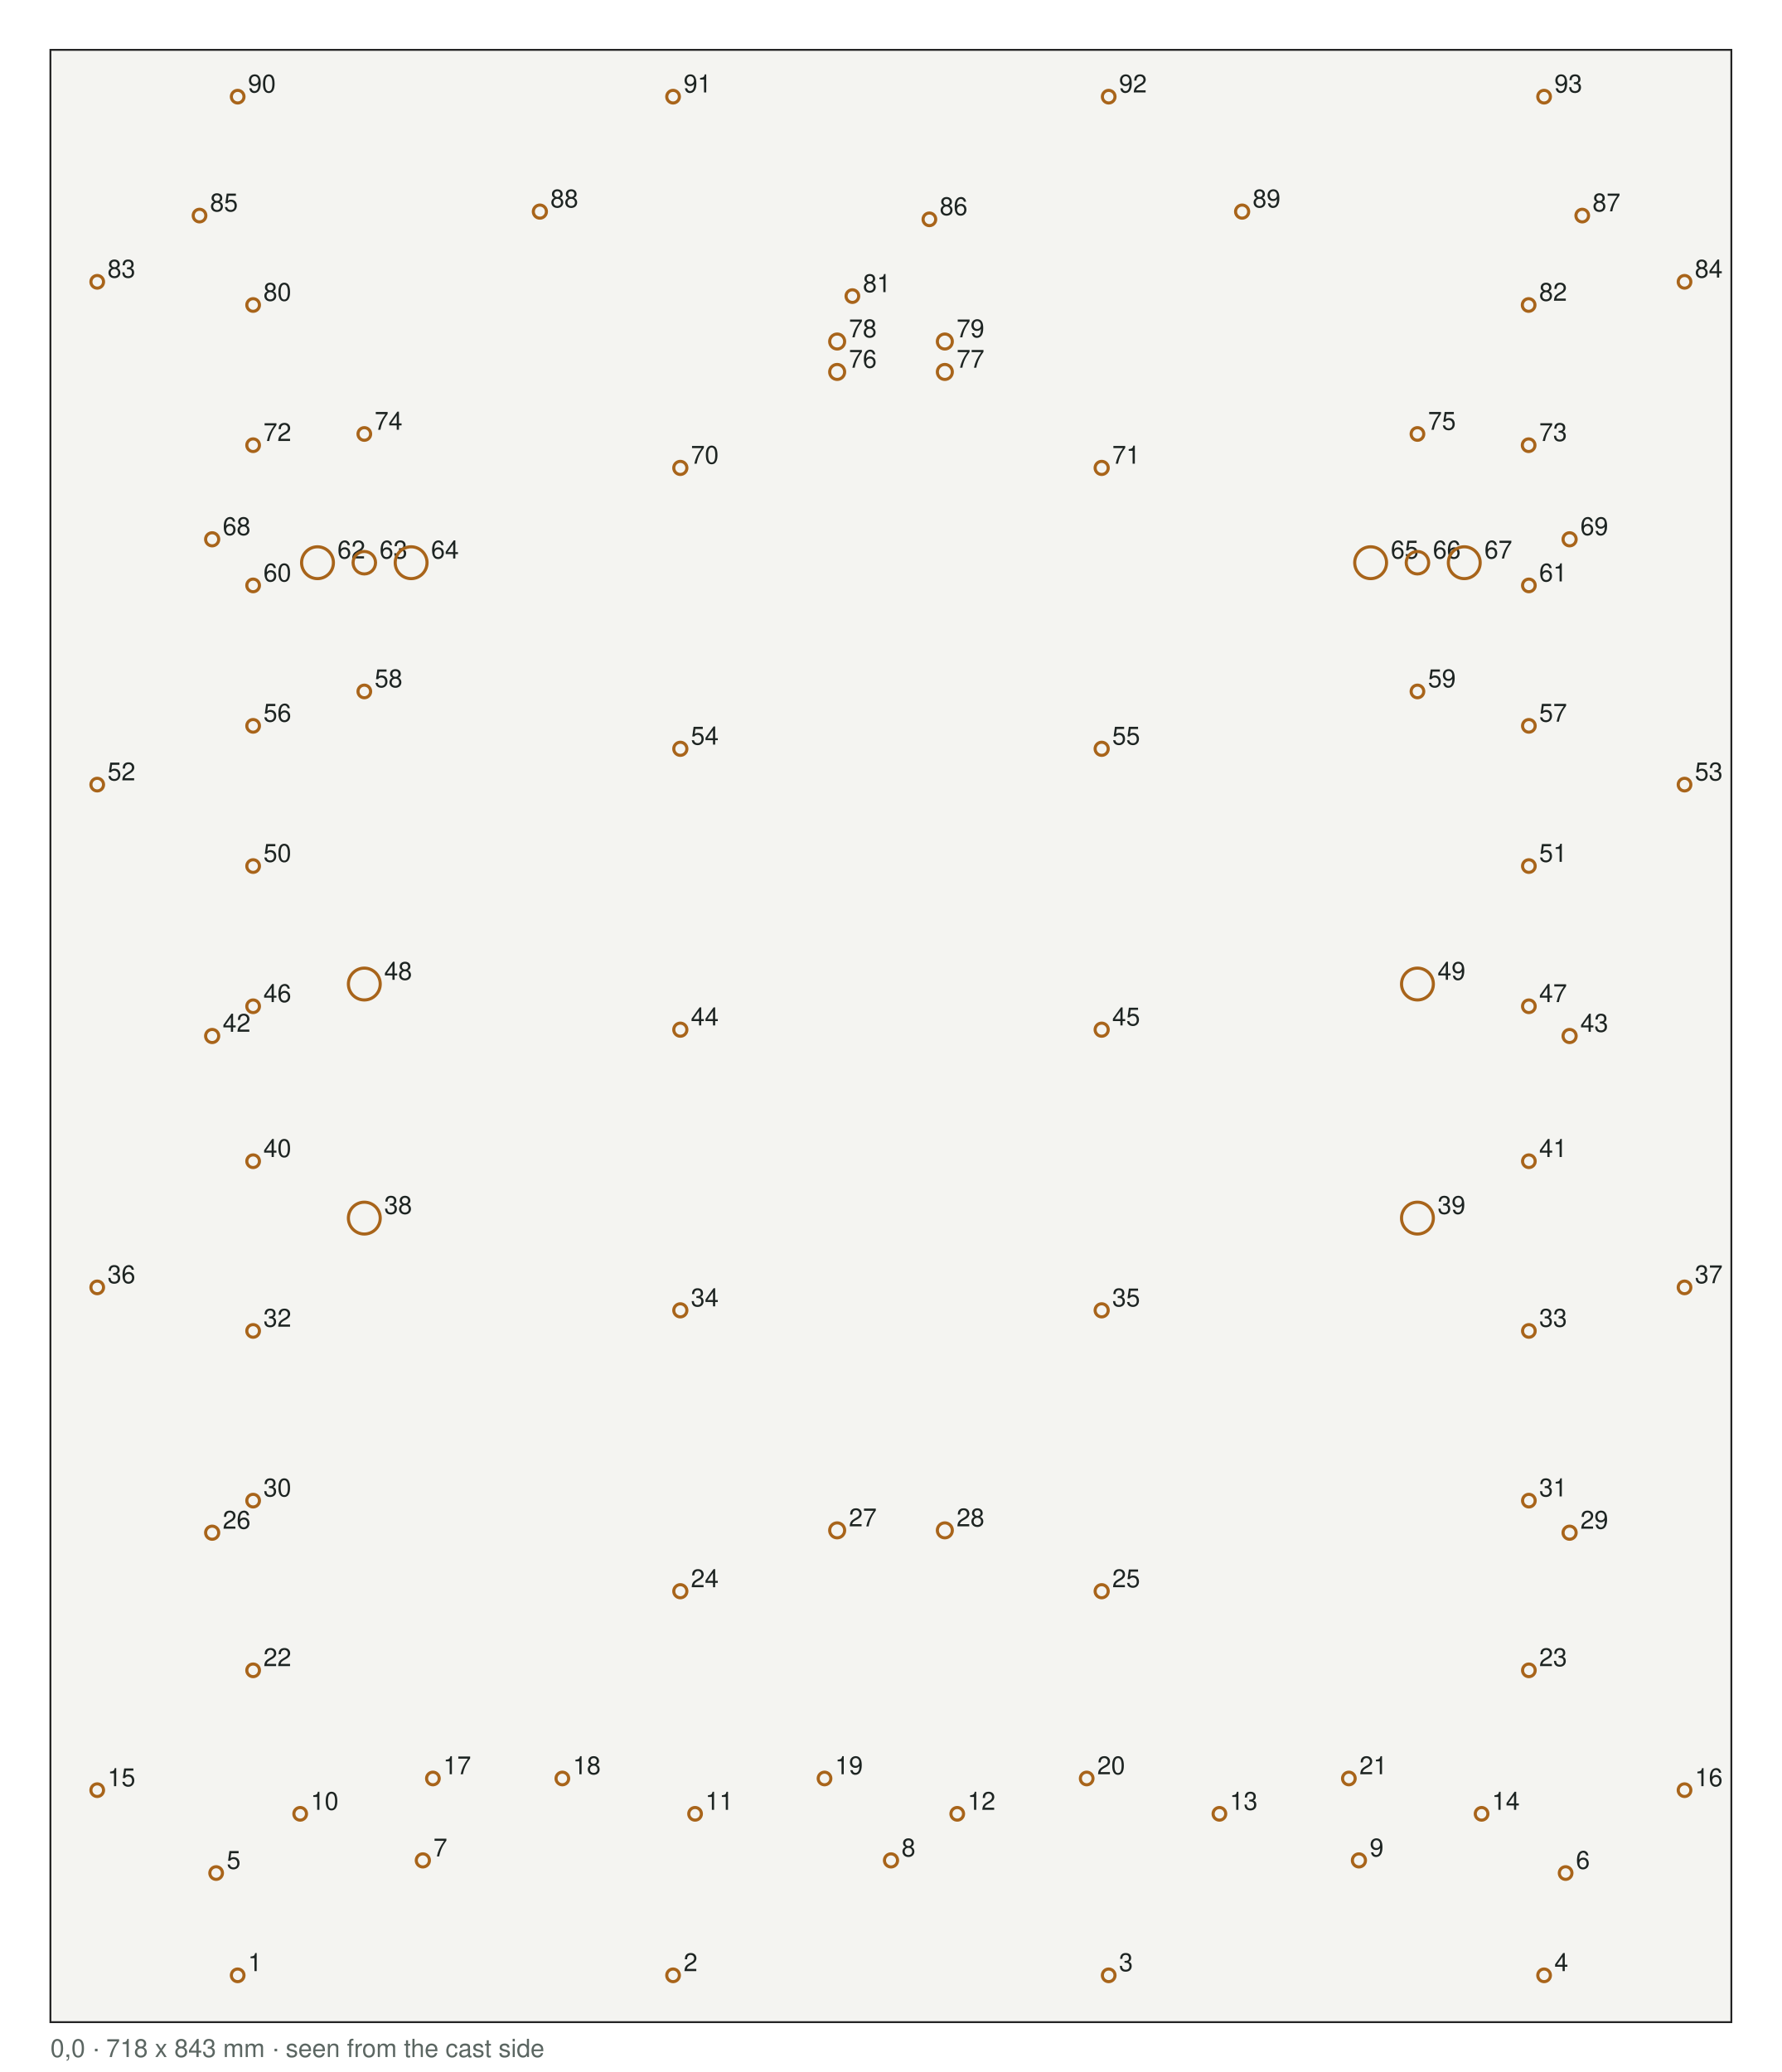
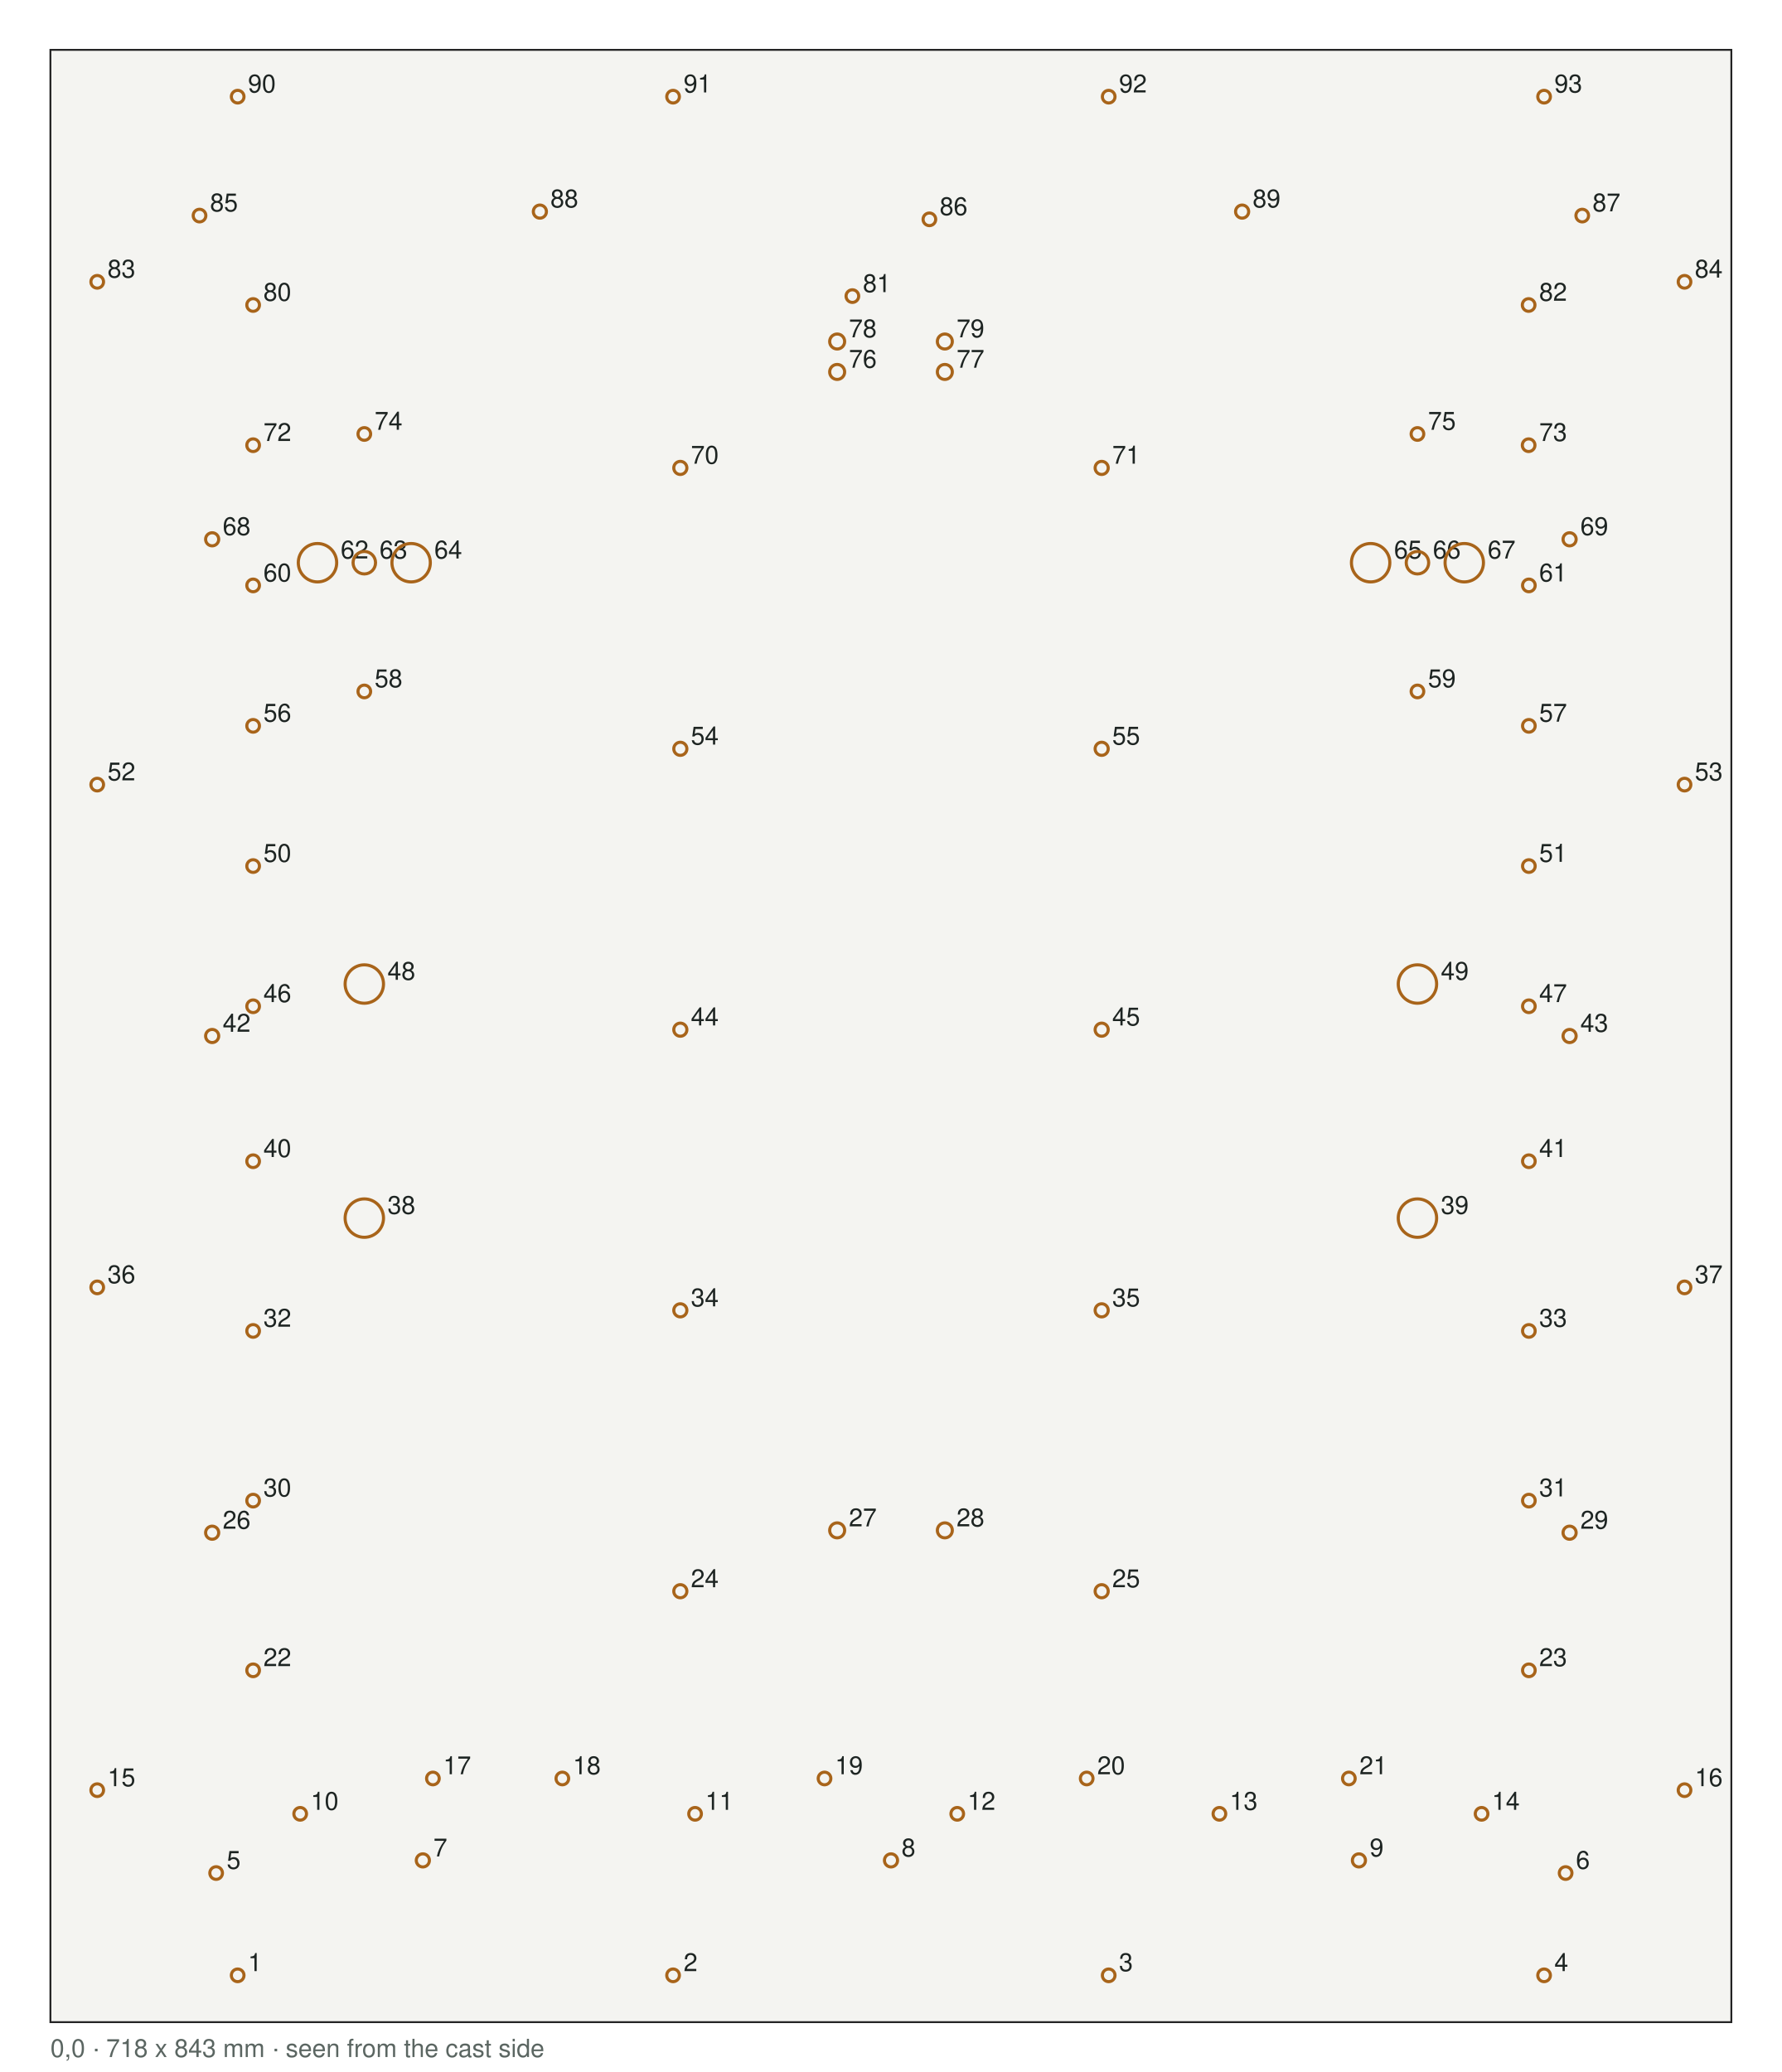
<svg xmlns="http://www.w3.org/2000/svg" viewBox="-21.3 -21.3 760.7 885.2" width="761mm" height="885mm" font-family="Helvetica, Arial, sans-serif">
  <polygon points="0.0,842.6 718.1,842.6 718.1,0.0 0.0,0.0" fill="#f4f4f1" stroke="#222" stroke-width="0.8" />
  <circle cx="80.0" cy="822.6" r="2.7" fill="none" stroke="#a8641a" stroke-width="1.33" />
  <text x="84.4" y="820.8" font-size="10.7" fill="#1d2422">1</text>
  <circle cx="266.0" cy="822.6" r="2.7" fill="none" stroke="#a8641a" stroke-width="1.33" />
  <text x="270.5" y="820.8" font-size="10.7" fill="#1d2422">2</text>
  <circle cx="452.1" cy="822.6" r="2.7" fill="none" stroke="#a8641a" stroke-width="1.33" />
  <text x="456.5" y="820.8" font-size="10.7" fill="#1d2422">3</text>
  <circle cx="638.1" cy="822.6" r="2.7" fill="none" stroke="#a8641a" stroke-width="1.33" />
  <text x="642.5" y="820.8" font-size="10.7" fill="#1d2422">4</text>
  <circle cx="70.8" cy="778.9" r="2.7" fill="none" stroke="#a8641a" stroke-width="1.33" />
  <text x="75.3" y="777.1" font-size="10.7" fill="#1d2422">5</text>
  <circle cx="647.3" cy="778.9" r="2.7" fill="none" stroke="#a8641a" stroke-width="1.33" />
  <text x="651.7" y="777.1" font-size="10.7" fill="#1d2422">6</text>
  <circle cx="159.1" cy="773.5" r="2.8" fill="none" stroke="#a8641a" stroke-width="1.33" />
  <text x="163.6" y="771.8" font-size="10.7" fill="#1d2422">7</text>
  <circle cx="359.1" cy="773.5" r="2.8" fill="none" stroke="#a8641a" stroke-width="1.33" />
  <text x="363.6" y="771.8" font-size="10.7" fill="#1d2422">8</text>
  <circle cx="559.0" cy="773.5" r="2.8" fill="none" stroke="#a8641a" stroke-width="1.33" />
  <text x="563.6" y="771.8" font-size="10.7" fill="#1d2422">9</text>
  <circle cx="106.7" cy="753.6" r="2.7" fill="none" stroke="#a8641a" stroke-width="1.33" />
  <text x="111.2" y="751.9" font-size="10.7" fill="#1d2422">10</text>
  <circle cx="275.4" cy="753.6" r="2.7" fill="none" stroke="#a8641a" stroke-width="1.33" />
  <text x="279.8" y="751.9" font-size="10.7" fill="#1d2422">11</text>
  <circle cx="387.4" cy="753.6" r="2.7" fill="none" stroke="#a8641a" stroke-width="1.33" />
  <text x="391.8" y="751.9" font-size="10.7" fill="#1d2422">12</text>
  <circle cx="499.4" cy="753.6" r="2.7" fill="none" stroke="#a8641a" stroke-width="1.33" />
  <text x="503.8" y="751.9" font-size="10.7" fill="#1d2422">13</text>
  <circle cx="611.4" cy="753.6" r="2.7" fill="none" stroke="#a8641a" stroke-width="1.33" />
  <text x="615.8" y="751.9" font-size="10.7" fill="#1d2422">14</text>
  <circle cx="20.0" cy="743.5" r="2.7" fill="none" stroke="#a8641a" stroke-width="1.33" />
  <text x="24.4" y="741.8" font-size="10.7" fill="#1d2422">15</text>
  <circle cx="698.1" cy="743.5" r="2.7" fill="none" stroke="#a8641a" stroke-width="1.33" />
  <text x="702.5" y="741.8" font-size="10.7" fill="#1d2422">16</text>
  <circle cx="163.4" cy="738.5" r="2.7" fill="none" stroke="#a8641a" stroke-width="1.33" />
  <text x="167.8" y="736.7" font-size="10.7" fill="#1d2422">17</text>
  <circle cx="218.7" cy="738.5" r="2.7" fill="none" stroke="#a8641a" stroke-width="1.33" />
  <text x="223.2" y="736.7" font-size="10.7" fill="#1d2422">18</text>
  <circle cx="330.7" cy="738.5" r="2.7" fill="none" stroke="#a8641a" stroke-width="1.33" />
  <text x="335.2" y="736.7" font-size="10.7" fill="#1d2422">19</text>
  <circle cx="442.7" cy="738.5" r="2.7" fill="none" stroke="#a8641a" stroke-width="1.33" />
  <text x="447.2" y="736.7" font-size="10.7" fill="#1d2422">20</text>
  <circle cx="554.7" cy="738.5" r="2.7" fill="none" stroke="#a8641a" stroke-width="1.33" />
  <text x="559.2" y="736.7" font-size="10.7" fill="#1d2422">21</text>
  <circle cx="86.6" cy="692.3" r="2.7" fill="none" stroke="#a8641a" stroke-width="1.33" />
  <text x="91.0" y="690.5" font-size="10.7" fill="#1d2422">22</text>
  <circle cx="631.6" cy="692.3" r="2.7" fill="none" stroke="#a8641a" stroke-width="1.33" />
  <text x="636.0" y="690.5" font-size="10.7" fill="#1d2422">23</text>
  <circle cx="269.1" cy="658.5" r="2.8" fill="none" stroke="#a8641a" stroke-width="1.33" />
  <text x="273.6" y="656.8" font-size="10.7" fill="#1d2422">24</text>
  <circle cx="449.1" cy="658.5" r="2.8" fill="none" stroke="#a8641a" stroke-width="1.33" />
  <text x="453.6" y="656.8" font-size="10.7" fill="#1d2422">25</text>
  <circle cx="69.1" cy="633.5" r="2.8" fill="none" stroke="#a8641a" stroke-width="1.33" />
  <text x="73.6" y="631.8" font-size="10.7" fill="#1d2422">26</text>
  <circle cx="336.1" cy="632.5" r="3.2" fill="none" stroke="#a8641a" stroke-width="1.33" />
  <text x="341.1" y="630.8" font-size="10.7" fill="#1d2422">27</text>
  <circle cx="382.1" cy="632.5" r="3.2" fill="none" stroke="#a8641a" stroke-width="1.33" />
  <text x="387.1" y="630.8" font-size="10.7" fill="#1d2422">28</text>
  <circle cx="649.0" cy="633.5" r="2.8" fill="none" stroke="#a8641a" stroke-width="1.33" />
  <text x="653.6" y="631.8" font-size="10.7" fill="#1d2422">29</text>
  <circle cx="86.6" cy="619.8" r="2.7" fill="none" stroke="#a8641a" stroke-width="1.33" />
  <text x="91.0" y="618.0" font-size="10.7" fill="#1d2422">30</text>
  <circle cx="631.6" cy="619.8" r="2.7" fill="none" stroke="#a8641a" stroke-width="1.33" />
  <text x="636.0" y="618.0" font-size="10.7" fill="#1d2422">31</text>
  <circle cx="86.6" cy="547.3" r="2.7" fill="none" stroke="#a8641a" stroke-width="1.33" />
  <text x="91.0" y="545.5" font-size="10.7" fill="#1d2422">32</text>
  <circle cx="631.6" cy="547.3" r="2.7" fill="none" stroke="#a8641a" stroke-width="1.33" />
  <text x="636.0" y="545.5" font-size="10.7" fill="#1d2422">33</text>
  <circle cx="269.1" cy="538.5" r="2.8" fill="none" stroke="#a8641a" stroke-width="1.33" />
  <text x="273.6" y="536.8" font-size="10.7" fill="#1d2422">34</text>
  <circle cx="449.1" cy="538.5" r="2.8" fill="none" stroke="#a8641a" stroke-width="1.33" />
  <text x="453.6" y="536.8" font-size="10.7" fill="#1d2422">35</text>
  <circle cx="20.0" cy="528.7" r="2.7" fill="none" stroke="#a8641a" stroke-width="1.33" />
  <text x="24.4" y="526.9" font-size="10.7" fill="#1d2422">36</text>
  <circle cx="698.1" cy="528.7" r="2.7" fill="none" stroke="#a8641a" stroke-width="1.33" />
  <text x="702.5" y="526.9" font-size="10.7" fill="#1d2422">37</text>
-   <circle cx="134.1" cy="499.1" r="6.8" fill="none" stroke="#a8641a" stroke-width="1.33" />
-   <text x="142.6" y="497.3" font-size="10.7" fill="#1d2422">38</text>
-   <circle cx="584.0" cy="499.1" r="6.8" fill="none" stroke="#a8641a" stroke-width="1.33" />
-   <text x="592.6" y="497.3" font-size="10.7" fill="#1d2422">39</text>
+   <circle cx="134.1" cy="499.1" r="8.2" fill="none" stroke="#a8641a" stroke-width="1.33" />
+   <text x="144.0" y="497.3" font-size="10.7" fill="#1d2422">38</text>
+   <circle cx="584.0" cy="499.1" r="8.2" fill="none" stroke="#a8641a" stroke-width="1.33" />
+   <text x="594.0" y="497.3" font-size="10.7" fill="#1d2422">39</text>
  <circle cx="86.6" cy="474.8" r="2.7" fill="none" stroke="#a8641a" stroke-width="1.33" />
  <text x="91.0" y="473.0" font-size="10.7" fill="#1d2422">40</text>
  <circle cx="631.6" cy="474.8" r="2.7" fill="none" stroke="#a8641a" stroke-width="1.33" />
  <text x="636.0" y="473.0" font-size="10.7" fill="#1d2422">41</text>
  <circle cx="69.1" cy="421.3" r="2.8" fill="none" stroke="#a8641a" stroke-width="1.33" />
  <text x="73.6" y="419.5" font-size="10.7" fill="#1d2422">42</text>
  <circle cx="649.0" cy="421.3" r="2.8" fill="none" stroke="#a8641a" stroke-width="1.33" />
  <text x="653.6" y="419.5" font-size="10.7" fill="#1d2422">43</text>
  <circle cx="269.1" cy="418.6" r="2.8" fill="none" stroke="#a8641a" stroke-width="1.33" />
  <text x="273.6" y="416.8" font-size="10.7" fill="#1d2422">44</text>
  <circle cx="449.1" cy="418.6" r="2.8" fill="none" stroke="#a8641a" stroke-width="1.33" />
  <text x="453.6" y="416.8" font-size="10.7" fill="#1d2422">45</text>
  <circle cx="86.6" cy="408.6" r="2.7" fill="none" stroke="#a8641a" stroke-width="1.33" />
  <text x="91.0" y="406.8" font-size="10.7" fill="#1d2422">46</text>
  <circle cx="631.6" cy="408.6" r="2.7" fill="none" stroke="#a8641a" stroke-width="1.33" />
  <text x="636.0" y="406.8" font-size="10.7" fill="#1d2422">47</text>
-   <circle cx="134.1" cy="399.1" r="6.8" fill="none" stroke="#a8641a" stroke-width="1.33" />
-   <text x="142.6" y="397.3" font-size="10.7" fill="#1d2422">48</text>
-   <circle cx="584.0" cy="399.1" r="6.8" fill="none" stroke="#a8641a" stroke-width="1.33" />
-   <text x="592.6" y="397.3" font-size="10.7" fill="#1d2422">49</text>
+   <circle cx="134.1" cy="399.1" r="8.2" fill="none" stroke="#a8641a" stroke-width="1.33" />
+   <text x="144.0" y="397.3" font-size="10.7" fill="#1d2422">48</text>
+   <circle cx="584.0" cy="399.1" r="8.2" fill="none" stroke="#a8641a" stroke-width="1.33" />
+   <text x="594.0" y="397.3" font-size="10.7" fill="#1d2422">49</text>
  <circle cx="86.6" cy="348.7" r="2.7" fill="none" stroke="#a8641a" stroke-width="1.33" />
  <text x="91.0" y="346.9" font-size="10.7" fill="#1d2422">50</text>
  <circle cx="631.6" cy="348.7" r="2.7" fill="none" stroke="#a8641a" stroke-width="1.33" />
  <text x="636.0" y="346.9" font-size="10.7" fill="#1d2422">51</text>
  <circle cx="20.0" cy="313.9" r="2.7" fill="none" stroke="#a8641a" stroke-width="1.33" />
  <text x="24.4" y="312.1" font-size="10.7" fill="#1d2422">52</text>
  <circle cx="698.1" cy="313.9" r="2.7" fill="none" stroke="#a8641a" stroke-width="1.33" />
  <text x="702.5" y="312.1" font-size="10.7" fill="#1d2422">53</text>
  <circle cx="269.1" cy="298.6" r="2.8" fill="none" stroke="#a8641a" stroke-width="1.33" />
  <text x="273.6" y="296.8" font-size="10.7" fill="#1d2422">54</text>
  <circle cx="449.1" cy="298.6" r="2.8" fill="none" stroke="#a8641a" stroke-width="1.33" />
  <text x="453.6" y="296.8" font-size="10.7" fill="#1d2422">55</text>
  <circle cx="86.6" cy="288.8" r="2.7" fill="none" stroke="#a8641a" stroke-width="1.33" />
  <text x="91.0" y="287.0" font-size="10.7" fill="#1d2422">56</text>
  <circle cx="631.6" cy="288.8" r="2.7" fill="none" stroke="#a8641a" stroke-width="1.33" />
  <text x="636.0" y="287.0" font-size="10.7" fill="#1d2422">57</text>
  <circle cx="134.1" cy="274.1" r="2.7" fill="none" stroke="#a8641a" stroke-width="1.33" />
  <text x="138.5" y="272.3" font-size="10.7" fill="#1d2422">58</text>
  <circle cx="584.0" cy="274.1" r="2.7" fill="none" stroke="#a8641a" stroke-width="1.33" />
  <text x="588.5" y="272.3" font-size="10.7" fill="#1d2422">59</text>
  <circle cx="86.6" cy="228.8" r="2.7" fill="none" stroke="#a8641a" stroke-width="1.33" />
  <text x="91.0" y="227.1" font-size="10.7" fill="#1d2422">60</text>
  <circle cx="631.6" cy="228.8" r="2.7" fill="none" stroke="#a8641a" stroke-width="1.33" />
  <text x="636.0" y="227.1" font-size="10.7" fill="#1d2422">61</text>
-   <circle cx="114.1" cy="219.1" r="6.8" fill="none" stroke="#a8641a" stroke-width="1.33" />
-   <text x="122.6" y="217.3" font-size="10.7" fill="#1d2422">62</text>
+   <circle cx="114.1" cy="219.1" r="8.2" fill="none" stroke="#a8641a" stroke-width="1.33" />
+   <text x="124.0" y="217.3" font-size="10.7" fill="#1d2422">62</text>
  <circle cx="134.1" cy="219.1" r="4.8" fill="none" stroke="#a8641a" stroke-width="1.33" />
  <text x="140.6" y="217.3" font-size="10.7" fill="#1d2422">63</text>
-   <circle cx="154.1" cy="219.1" r="6.8" fill="none" stroke="#a8641a" stroke-width="1.33" />
-   <text x="162.6" y="217.3" font-size="10.7" fill="#1d2422">64</text>
-   <circle cx="564.0" cy="219.1" r="6.8" fill="none" stroke="#a8641a" stroke-width="1.33" />
-   <text x="572.6" y="217.3" font-size="10.7" fill="#1d2422">65</text>
+   <circle cx="154.1" cy="219.1" r="8.2" fill="none" stroke="#a8641a" stroke-width="1.33" />
+   <text x="164.0" y="217.3" font-size="10.7" fill="#1d2422">64</text>
+   <circle cx="564.0" cy="219.1" r="8.2" fill="none" stroke="#a8641a" stroke-width="1.33" />
+   <text x="574.0" y="217.3" font-size="10.7" fill="#1d2422">65</text>
  <circle cx="584.0" cy="219.1" r="4.8" fill="none" stroke="#a8641a" stroke-width="1.33" />
  <text x="590.6" y="217.3" font-size="10.7" fill="#1d2422">66</text>
-   <circle cx="604.0" cy="219.1" r="6.8" fill="none" stroke="#a8641a" stroke-width="1.33" />
-   <text x="612.6" y="217.3" font-size="10.7" fill="#1d2422">67</text>
+   <circle cx="604.0" cy="219.1" r="8.2" fill="none" stroke="#a8641a" stroke-width="1.33" />
+   <text x="614.0" y="217.3" font-size="10.7" fill="#1d2422">67</text>
  <circle cx="69.1" cy="209.1" r="2.8" fill="none" stroke="#a8641a" stroke-width="1.33" />
  <text x="73.6" y="207.3" font-size="10.7" fill="#1d2422">68</text>
  <circle cx="649.0" cy="209.1" r="2.8" fill="none" stroke="#a8641a" stroke-width="1.33" />
  <text x="653.6" y="207.3" font-size="10.7" fill="#1d2422">69</text>
  <circle cx="269.1" cy="178.6" r="2.8" fill="none" stroke="#a8641a" stroke-width="1.33" />
  <text x="273.6" y="176.8" font-size="10.7" fill="#1d2422">70</text>
  <circle cx="449.1" cy="178.6" r="2.8" fill="none" stroke="#a8641a" stroke-width="1.33" />
  <text x="453.6" y="176.8" font-size="10.7" fill="#1d2422">71</text>
  <circle cx="86.6" cy="168.9" r="2.7" fill="none" stroke="#a8641a" stroke-width="1.33" />
  <text x="91.0" y="167.1" font-size="10.7" fill="#1d2422">72</text>
  <circle cx="631.5" cy="168.9" r="2.7" fill="none" stroke="#a8641a" stroke-width="1.33" />
  <text x="636.0" y="167.1" font-size="10.7" fill="#1d2422">73</text>
  <circle cx="134.1" cy="164.1" r="2.7" fill="none" stroke="#a8641a" stroke-width="1.33" />
  <text x="138.5" y="162.3" font-size="10.7" fill="#1d2422">74</text>
  <circle cx="584.0" cy="164.1" r="2.7" fill="none" stroke="#a8641a" stroke-width="1.33" />
  <text x="588.5" y="162.3" font-size="10.7" fill="#1d2422">75</text>
  <circle cx="336.1" cy="137.6" r="3.2" fill="none" stroke="#a8641a" stroke-width="1.33" />
  <text x="341.1" y="135.8" font-size="10.7" fill="#1d2422">76</text>
  <circle cx="382.1" cy="137.6" r="3.2" fill="none" stroke="#a8641a" stroke-width="1.33" />
  <text x="387.1" y="135.8" font-size="10.7" fill="#1d2422">77</text>
  <circle cx="336.1" cy="124.6" r="3.2" fill="none" stroke="#a8641a" stroke-width="1.33" />
  <text x="341.1" y="122.8" font-size="10.7" fill="#1d2422">78</text>
  <circle cx="382.1" cy="124.6" r="3.2" fill="none" stroke="#a8641a" stroke-width="1.33" />
  <text x="387.1" y="122.8" font-size="10.7" fill="#1d2422">79</text>
  <circle cx="86.6" cy="109.0" r="2.7" fill="none" stroke="#a8641a" stroke-width="1.33" />
  <text x="91.0" y="107.2" font-size="10.7" fill="#1d2422">80</text>
  <circle cx="342.6" cy="105.2" r="2.7" fill="none" stroke="#a8641a" stroke-width="1.33" />
  <text x="347.1" y="103.5" font-size="10.7" fill="#1d2422">81</text>
  <circle cx="631.5" cy="109.0" r="2.7" fill="none" stroke="#a8641a" stroke-width="1.33" />
  <text x="636.0" y="107.2" font-size="10.7" fill="#1d2422">82</text>
  <circle cx="20.0" cy="99.1" r="2.7" fill="none" stroke="#a8641a" stroke-width="1.33" />
  <text x="24.4" y="97.3" font-size="10.7" fill="#1d2422">83</text>
  <circle cx="698.1" cy="99.1" r="2.7" fill="none" stroke="#a8641a" stroke-width="1.33" />
  <text x="702.5" y="97.3" font-size="10.7" fill="#1d2422">84</text>
  <circle cx="63.7" cy="70.8" r="2.7" fill="none" stroke="#a8641a" stroke-width="1.33" />
  <text x="68.2" y="69.0" font-size="10.7" fill="#1d2422">85</text>
  <circle cx="375.5" cy="72.4" r="2.7" fill="none" stroke="#a8641a" stroke-width="1.33" />
  <text x="379.9" y="70.6" font-size="10.7" fill="#1d2422">86</text>
  <circle cx="654.4" cy="70.8" r="2.7" fill="none" stroke="#a8641a" stroke-width="1.33" />
  <text x="658.8" y="69.0" font-size="10.7" fill="#1d2422">87</text>
  <circle cx="209.1" cy="69.1" r="2.8" fill="none" stroke="#a8641a" stroke-width="1.33" />
  <text x="213.6" y="67.3" font-size="10.7" fill="#1d2422">88</text>
  <circle cx="509.1" cy="69.1" r="2.8" fill="none" stroke="#a8641a" stroke-width="1.33" />
  <text x="513.6" y="67.3" font-size="10.7" fill="#1d2422">89</text>
  <circle cx="80.0" cy="20.0" r="2.7" fill="none" stroke="#a8641a" stroke-width="1.33" />
  <text x="84.4" y="18.2" font-size="10.7" fill="#1d2422">90</text>
  <circle cx="266.0" cy="20.0" r="2.7" fill="none" stroke="#a8641a" stroke-width="1.33" />
  <text x="270.5" y="18.2" font-size="10.7" fill="#1d2422">91</text>
  <circle cx="452.1" cy="20.0" r="2.7" fill="none" stroke="#a8641a" stroke-width="1.33" />
  <text x="456.5" y="18.2" font-size="10.7" fill="#1d2422">92</text>
  <circle cx="638.1" cy="20.0" r="2.7" fill="none" stroke="#a8641a" stroke-width="1.33" />
  <text x="642.5" y="18.2" font-size="10.7" fill="#1d2422">93</text>
  <text x="0" y="857.5" font-size="10.7" fill="#5b6662">0,0 · 718 x 843 mm · seen from the cast side</text>
</svg>
